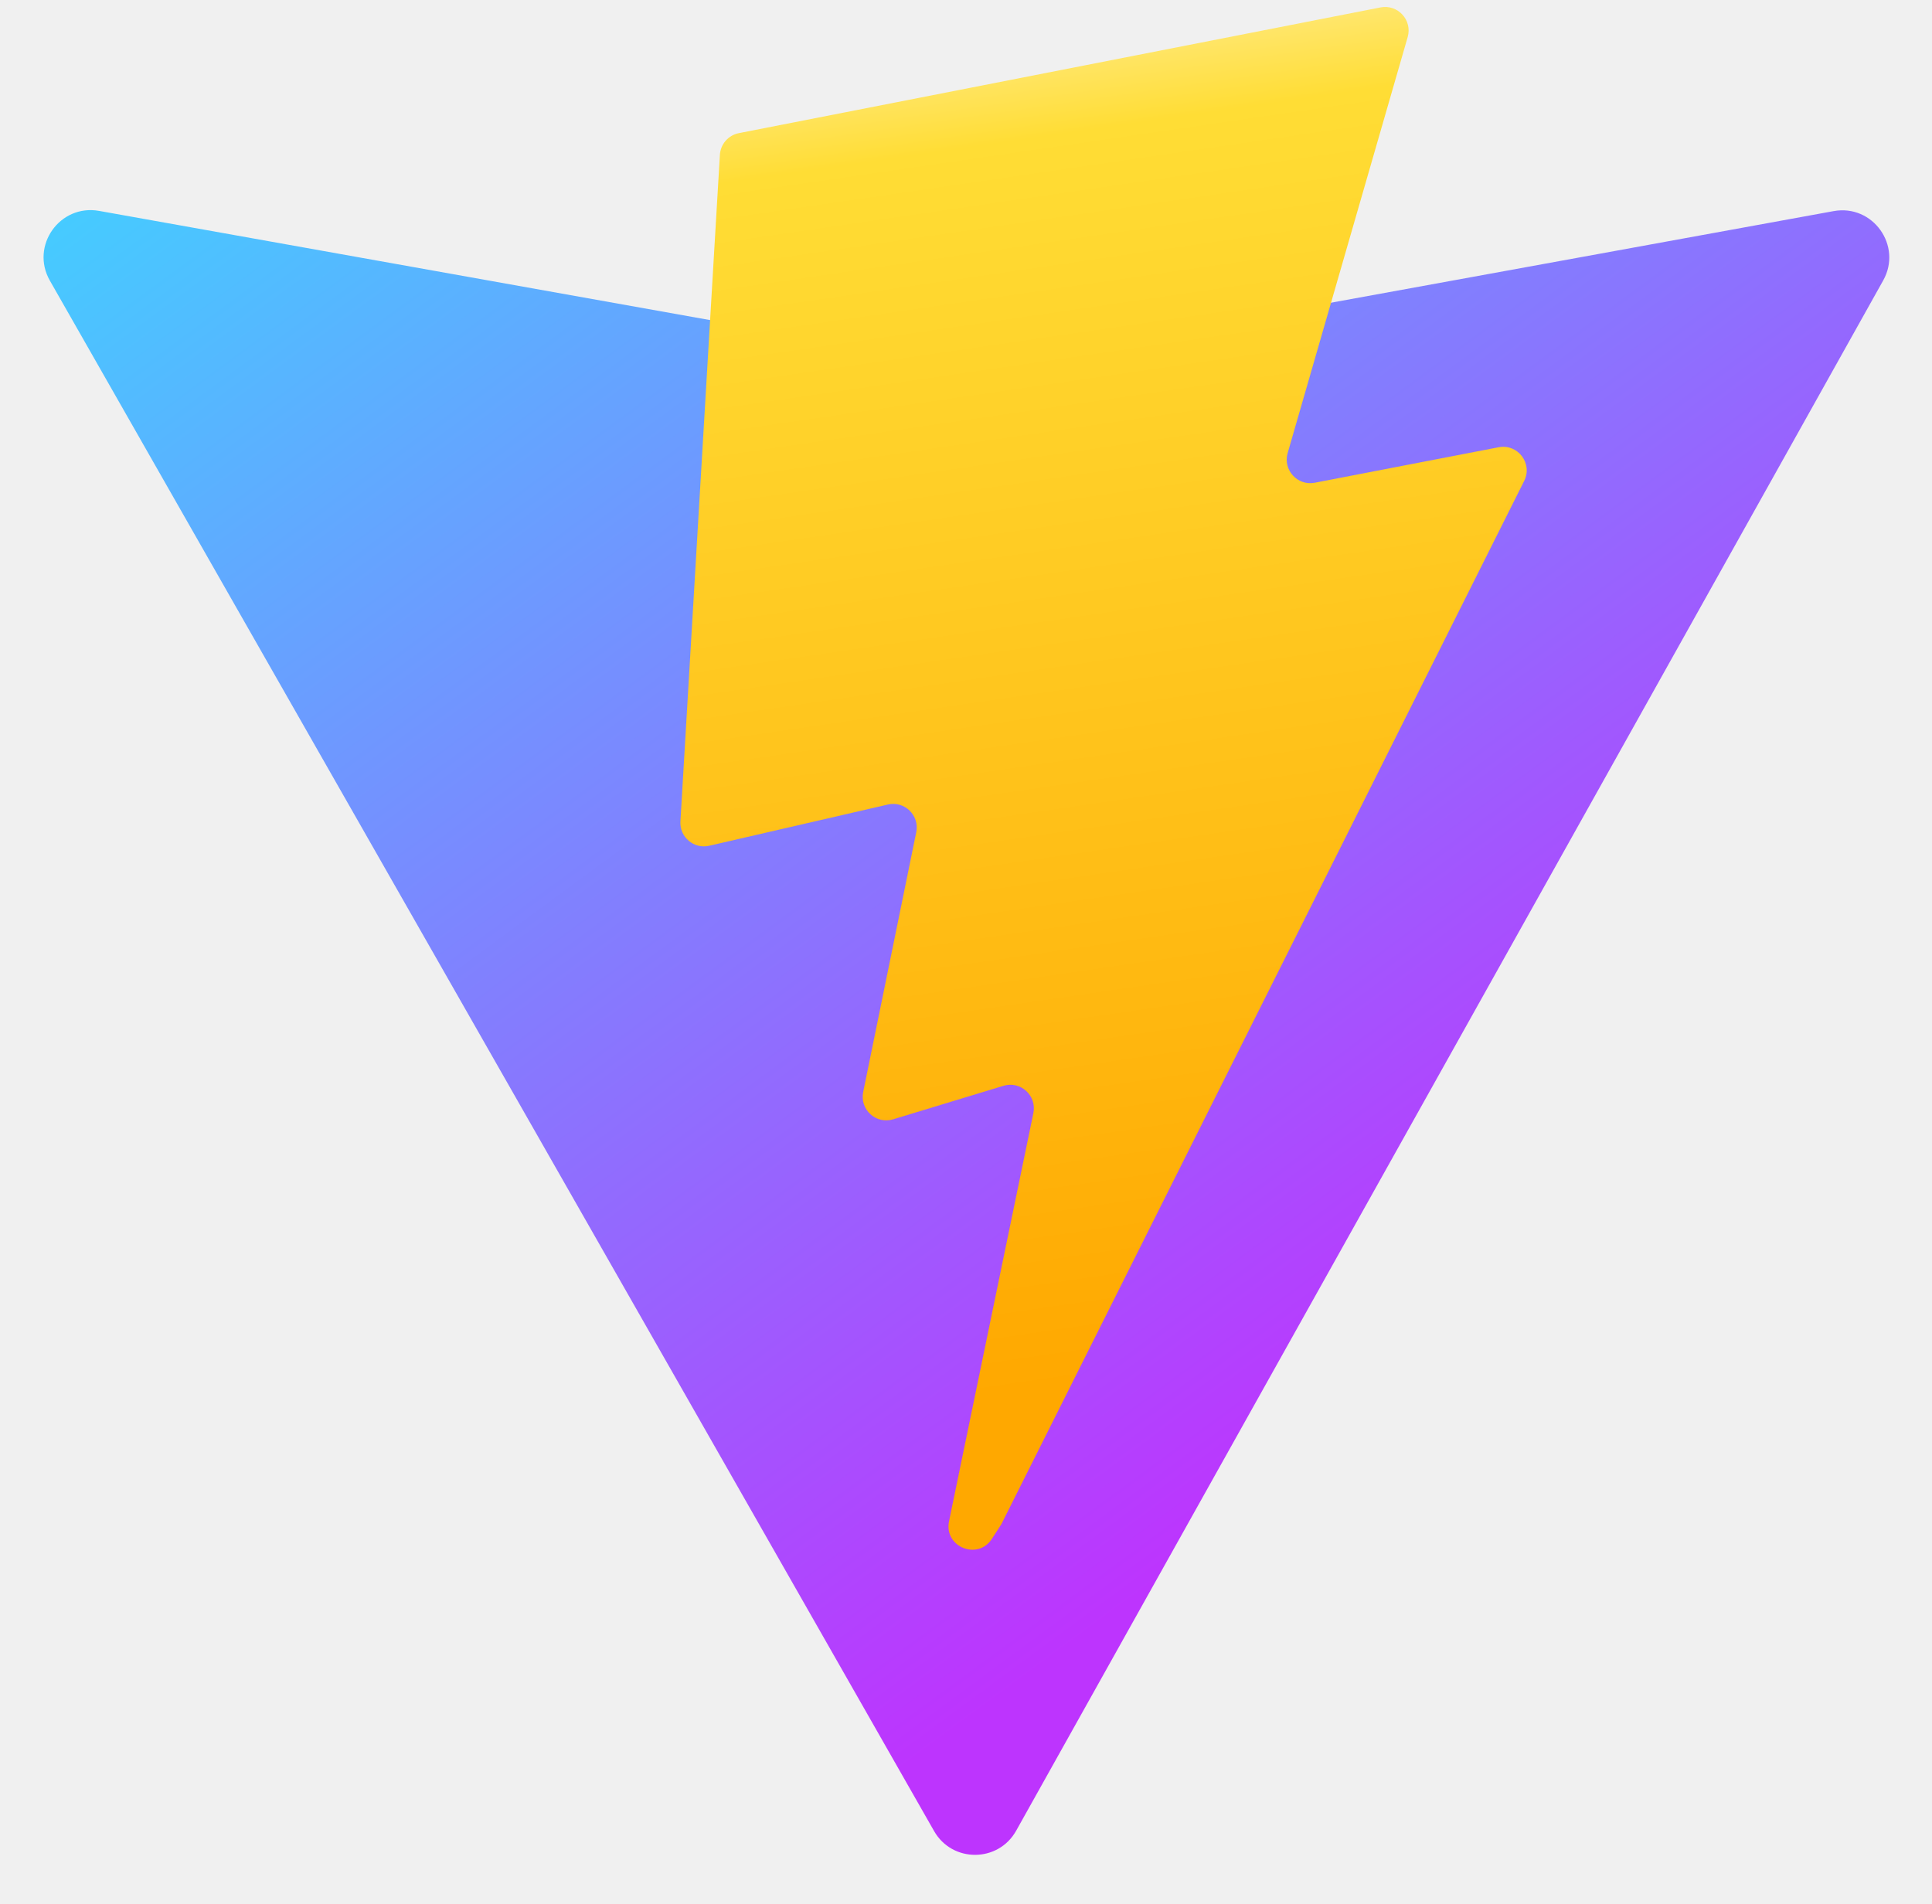
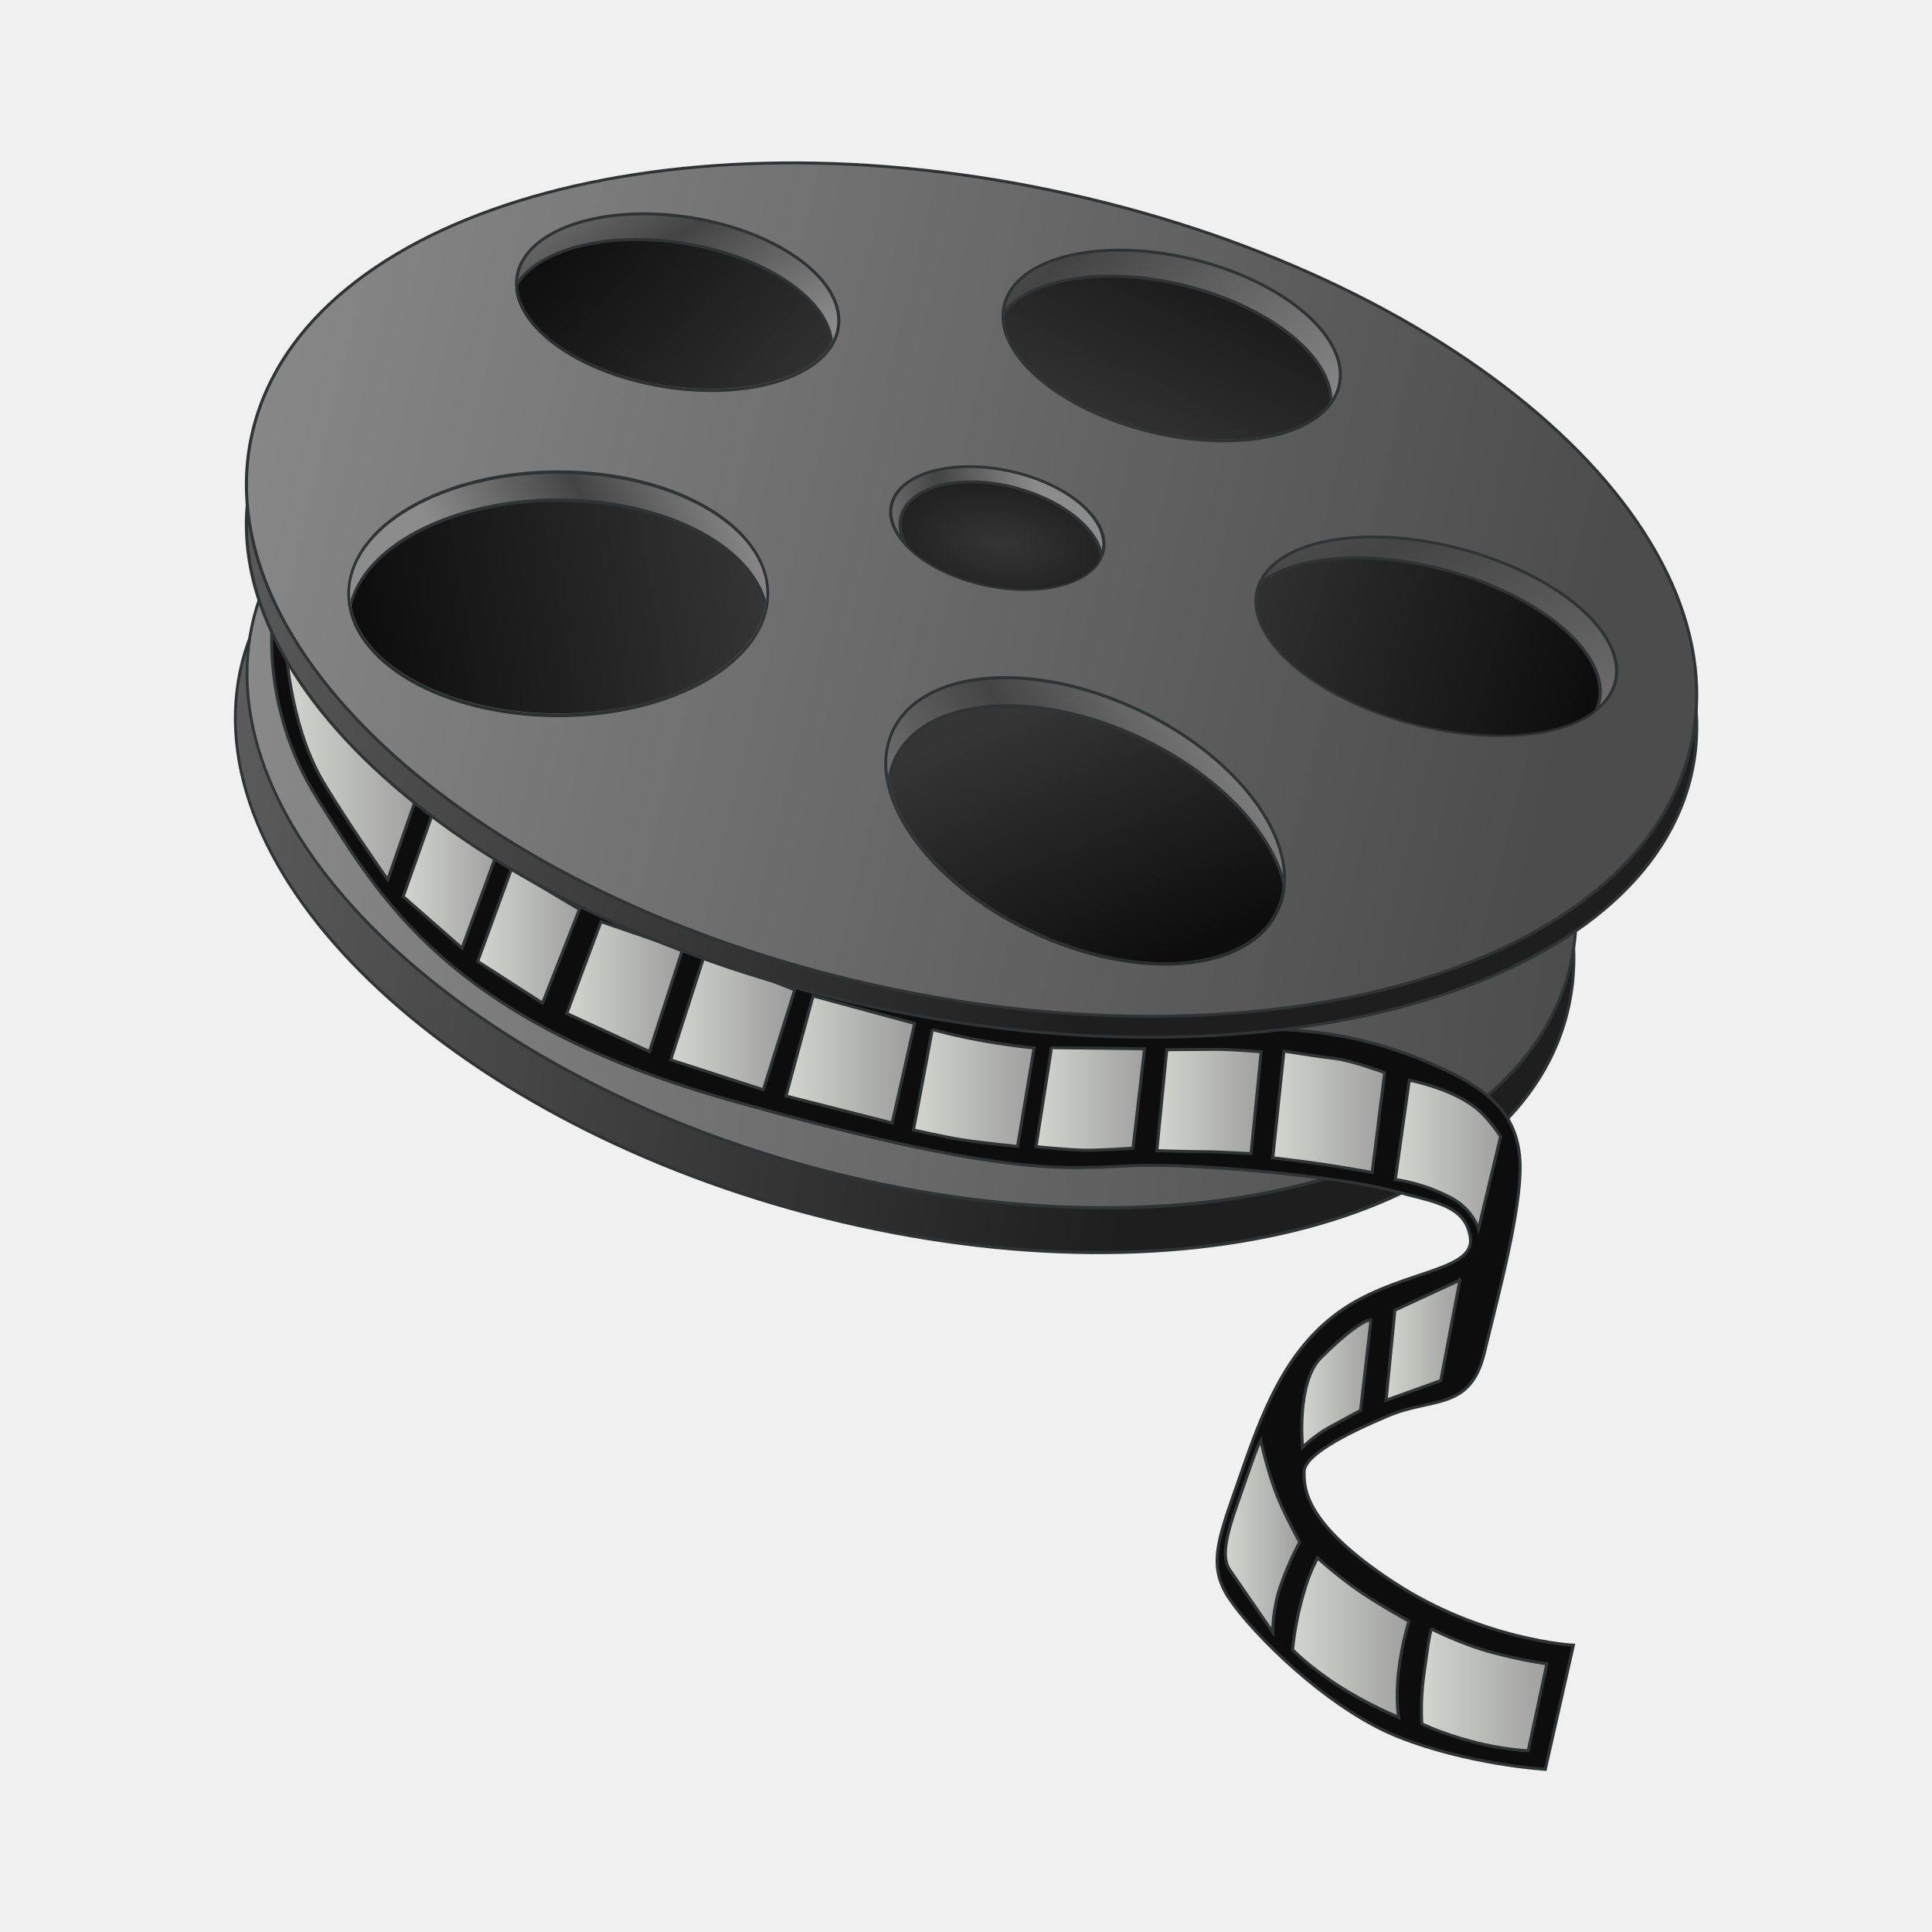
- <svg xmlns="http://www.w3.org/2000/svg" width="410" height="404" viewBox="0 0 410 404" fill="none">
-   <path d="M399.641 59.525L215.643 388.545C211.844 395.338 202.084 395.378 198.228 388.618L10.582 59.556C6.381 52.19 12.68 43.267 21.028 44.759L205.223 77.682C206.398 77.892 207.601 77.89 208.776 77.676L389.119 44.806C397.439 43.289 403.768 52.143 399.641 59.525Z" fill="url(#paint0_linear)" />
-   <path d="M292.965 1.574L156.801 28.255C154.563 28.694 152.906 30.59 152.771 32.866L144.395 174.33C144.198 177.662 147.258 180.248 150.51 179.498L188.42 170.749C191.967 169.931 195.172 173.055 194.443 176.622L183.18 231.775C182.422 235.487 185.907 238.661 189.532 237.56L212.947 230.446C216.577 229.344 220.065 232.527 219.297 236.242L201.398 322.875C200.278 328.294 207.486 331.249 210.492 326.603L212.5 323.5L323.454 102.072C325.312 98.365 322.108 94.137 318.036 94.923L279.014 102.454C275.347 103.161 272.227 99.746 273.262 96.158L298.731 7.867C299.767 4.273 296.636 0.855 292.965 1.574Z" fill="url(#paint1_linear)" />
-   <defs>
-     <linearGradient id="paint0_linear" x1="6" y1="33" x2="235" y2="344" gradientUnits="userSpaceOnUse">
-       <stop stop-color="#41D1FF" />
-       <stop offset="1" stop-color="#BD34FE" />
+ <svg xmlns="http://www.w3.org/2000/svg" xmlns:xlink="http://www.w3.org/1999/xlink" id="svg6485" viewBox="0 0 64 64" version="1.1">
+   <defs id="defs6487">
+     <linearGradient id="linearGradient7261">
+       <stop id="stop7263" style="stop-color:#d3d7cf" offset="0" />
+       <stop id="stop7265" style="stop-color:#9f9f9f" offset="1" />
    </linearGradient>
-     <linearGradient id="paint1_linear" x1="194.651" y1="8.818" x2="236.076" y2="292.989" gradientUnits="userSpaceOnUse">
-       <stop stop-color="#FFEA83" />
-       <stop offset="0.083" stop-color="#FFDD35" />
-       <stop offset="1" stop-color="#FFA800" />
+     <linearGradient id="linearGradient7251" y2="38.692" gradientUnits="userSpaceOnUse" x2="38.928" y1="35.879" x1="6.764">
+       <stop id="stop7247" style="stop-color:#5b5b5b" offset="0" />
+       <stop id="stop7249" style="stop-color:#1e1e1e" offset="1" />
+     </linearGradient>
+     <linearGradient id="linearGradient7259" y2="35.879" gradientUnits="userSpaceOnUse" x2="52.271" y1="35.879" x1="6.764">
+       <stop id="stop7255" style="stop-color:#898989" offset="0" />
+       <stop id="stop7257" style="stop-color:#4c4c4c" offset="1" />
+     </linearGradient>
+     <mask id="mask7717" maskUnits="userSpaceOnUse">
+       <path id="path7719" style="stroke-linejoin:round;color:#000000;stroke:#2e3436;stroke-linecap:round;stroke-width:.1;fill:#ffffff" d="m27.307 14.235a5.236 2.832 0 1 1 -10.473 0 5.236 2.832 0 1 1 10.473 0z" transform="translate(.080953 -.87907)" />
+     </mask>
+     <mask id="mask7722" maskUnits="userSpaceOnUse">
+       <path id="path7724" style="stroke-linejoin:round;color:#000000;stroke:#2e3436;stroke-linecap:round;stroke-width:.1;fill:#ffffff" d="m25.135 23.622a6.749 3.142 0 1 1 -13.498 0 6.749 3.142 0 1 1 13.498 0z" transform="translate(0 -.72567)" />
+     </mask>
+     <mask id="mask7727" maskUnits="userSpaceOnUse">
+       <path id="path7729" style="stroke-linejoin:round;color:#000000;stroke:#2e3436;stroke-linecap:round;stroke-width:.1;fill:#ffffff" d="m42.279 30.604a6.671 3.685 0 1 1 -13.343 0 6.671 3.685 0 1 1 13.343 0z" transform="translate(-.38286 -.74272)" />
+     </mask>
+     <mask id="mask7773" maskUnits="userSpaceOnUse">
+       <path id="path7775" style="stroke-linejoin:round;color:#000000;stroke:#2e3436;stroke-linecap:round;stroke-width:.1;fill:#ffffff" d="m44.761 15.321a5.469 2.832 0 1 1 -10.938 0 5.469 2.832 0 1 1 10.938 0z" transform="translate(.094565 -.86907)" />
+     </mask>
+     <mask id="mask7827" maskUnits="userSpaceOnUse">
+       <path id="path7829" style="stroke-linejoin:round;color:#000000;stroke:#2e3436;stroke-linecap:round;stroke-width:.1;fill:#ffffff" d="m53.217 24.398a5.741 3.142 0 1 1 -11.481 0 5.741 3.142 0 1 1 11.481 0z" transform="translate(.25051 -.85916)" />
+     </mask>
+     <mask id="mask7939" maskUnits="userSpaceOnUse">
+       <path id="path7941" style="stroke-linejoin:round;color:#000000;stroke:#2e3436;stroke-linecap:round;stroke-width:.097;fill:#ffffff" d="m41.038 22.07a7.835 4.848 0 1 1 -15.67 0 7.835 4.848 0 1 1 15.67 0z" transform="matrix(1.0447 -.040661 .00059508 1.0272 -2.1399 -.37839)" />
+     </mask>
+     <linearGradient id="linearGradient7982" y2="29.735" xlink:href="#linearGradient7261" gradientUnits="userSpaceOnUse" x2="13.792" y1="29.735" x1="9.247" />
+     <linearGradient id="linearGradient7984" y2="33.525" xlink:href="#linearGradient7261" gradientUnits="userSpaceOnUse" x2="16.348" y1="33.525" x1="13.147" />
+     <linearGradient id="linearGradient7986" y2="35.545" xlink:href="#linearGradient7261" gradientUnits="userSpaceOnUse" x2="19.112" y1="35.545" x1="15.615" />
+     <linearGradient id="linearGradient7988" y2="37.219" xlink:href="#linearGradient7261" gradientUnits="userSpaceOnUse" x2="22.404" y1="37.219" x1="18.567" />
+     <linearGradient id="linearGradient7990" y2="38.614" xlink:href="#linearGradient7261" gradientUnits="userSpaceOnUse" x2="25.87" y1="38.614" x1="22.01" />
+     <linearGradient id="linearGradient7992" y2="39.82" xlink:href="#linearGradient7261" gradientUnits="userSpaceOnUse" x2="29.903" y1="39.82" x1="25.829" />
+     <linearGradient id="linearGradient7994" y2="40.707" xlink:href="#linearGradient7261" gradientUnits="userSpaceOnUse" x2="34.049" gradientTransform="translate(0 988.36)" y1="40.707" x1="30.053" />
+     <linearGradient id="linearGradient7996" y2="1029.4" xlink:href="#linearGradient7261" gradientUnits="userSpaceOnUse" x2="37.834" y1="1029.4" x1="34.112" />
+     <linearGradient id="linearGradient7998" y2="41.089" xlink:href="#linearGradient7261" gradientUnits="userSpaceOnUse" x2="41.697" y1="41.089" x1="38.116" />
+     <linearGradient id="linearGradient8000" y2="41.428" xlink:href="#linearGradient7261" gradientUnits="userSpaceOnUse" x2="45.787" y1="41.428" x1="41.956" />
+     <linearGradient id="linearGradient8002" y2="42.779" xlink:href="#linearGradient7261" gradientUnits="userSpaceOnUse" x2="49.627" y1="42.779" x1="46.015" />
+     <linearGradient id="linearGradient8004" y2="48.931" xlink:href="#linearGradient7261" gradientUnits="userSpaceOnUse" x2="48.279" y1="48.931" x1="45.708" />
+     <linearGradient id="linearGradient8006" y2="50.369" xlink:href="#linearGradient7261" gradientUnits="userSpaceOnUse" x2="45.333" y1="50.369" x1="42.917" />
+     <linearGradient id="linearGradient8008" y2="55.432" xlink:href="#linearGradient7261" gradientUnits="userSpaceOnUse" x2="42.972" y1="55.432" x1="40.386" />
+     <linearGradient id="linearGradient8010" y2="58.782" xlink:href="#linearGradient7261" gradientUnits="userSpaceOnUse" x2="46.593" y1="58.782" x1="42.614" />
+     <linearGradient id="linearGradient8012" y2="60.517" xlink:href="#linearGradient7261" gradientUnits="userSpaceOnUse" x2="51.159" y1="60.517" x1="46.879" />
+     <linearGradient id="linearGradient8018" y2="21.984" gradientUnits="userSpaceOnUse" x2="24.876" y1="26.327" x1="16.508">
+       <stop id="stop7435-2" style="stop-color:#8c8c8c" offset="0" />
+       <stop id="stop7441-2" style="stop-color:#444444" offset=".5" />
+       <stop id="stop7437-6" style="stop-color:#8c8c8c" offset="1" />
+     </linearGradient>
+     <linearGradient id="linearGradient8020" y2="22.267" gradientUnits="userSpaceOnUse" x2="25.119" y1="25.02" x1="12.201">
+       <stop id="stop7451-3" style="stop-color:#0d0d0d" offset="0" />
+       <stop id="stop7453-4" style="stop-color:#353535" offset="1" />
+     </linearGradient>
+     <linearGradient id="linearGradient8022" y2="23.952" gradientUnits="userSpaceOnUse" x2="37.785" y1="35.542" x1="29.119">
+       <stop id="stop7435" style="stop-color:#8c8c8c" offset="0" />
+       <stop id="stop7441" style="stop-color:#444444" offset=".5" />
+       <stop id="stop7437" style="stop-color:#8c8c8c" offset="1" />
+     </linearGradient>
+     <linearGradient id="linearGradient8024" y2="27.042" gradientUnits="userSpaceOnUse" x2="32.653" y1="33.205" x1="38.691">
+       <stop id="stop7451" style="stop-color:#0d0d0d" offset="0" />
+       <stop id="stop7453" style="stop-color:#353535" offset="1" />
+     </linearGradient>
+     <linearGradient id="linearGradient8026" y2="12.374" gradientUnits="userSpaceOnUse" x2="32.749" y1="33.426" x1="54.312">
+       <stop id="stop7819" style="stop-color:#8c8c8c" offset="0" />
+       <stop id="stop7821" style="stop-color:#444444" offset=".485" />
+       <stop id="stop7823" style="stop-color:#8c8c8c" offset="1" />
+     </linearGradient>
+     <linearGradient id="linearGradient8028" y2="24.599" gradientUnits="userSpaceOnUse" x2="40.339" y1="23.901" x1="52.945">
+       <stop id="stop7451-3-4-1-4" style="stop-color:#0d0d0d" offset="0" />
+       <stop id="stop7453-4-7-2-6" style="stop-color:#353535" offset="1" />
+     </linearGradient>
+     <linearGradient id="linearGradient8030" y2="23.952" gradientUnits="userSpaceOnUse" x2="37.785" y1="29.825" x1="25.021">
+       <stop id="stop7435-28" style="stop-color:#8c8c8c" offset="0" />
+       <stop id="stop7441-9" style="stop-color:#444444" offset=".5" />
+       <stop id="stop7437-3" style="stop-color:#8c8c8c" offset="1" />
+     </linearGradient>
+     <radialGradient id="radialGradient8032" gradientUnits="userSpaceOnUse" cy="22.07" cx="33.202" gradientTransform="matrix(2.058 -.17303 -.087862 1.2223 -33.189 .83809)" r="7.956">
+       <stop id="stop7451-6" style="stop-color:#353535" offset="0" />
+       <stop id="stop7453-2" style="stop-color:#0d0d0d" offset="1" />
+     </radialGradient>
+     <linearGradient id="linearGradient8034" y2="10.244" gradientUnits="userSpaceOnUse" x2="15.942" y1="17.858" x1="23.511">
+       <stop id="stop7435-2-9" style="stop-color:#8c8c8c" offset="0" />
+       <stop id="stop7441-2-3" style="stop-color:#444444" offset=".5" />
+       <stop id="stop7437-6-0" style="stop-color:#8c8c8c" offset="1" />
+     </linearGradient>
+     <linearGradient id="linearGradient8036" y2="17.846" gradientUnits="userSpaceOnUse" x2="26.528" y1="12.223" x1="17.429">
+       <stop id="stop7451-3-4" style="stop-color:#0d0d0d" offset="0" />
+       <stop id="stop7453-4-7" style="stop-color:#353535" offset="1" />
+     </linearGradient>
+     <linearGradient id="linearGradient8038" y2="9.282" gradientUnits="userSpaceOnUse" x2="26.004" y1="20.482" x1="42.769">
+       <stop id="stop7435-2-9-4" style="stop-color:#8c8c8c" offset="0" />
+       <stop id="stop7441-2-3-4" style="stop-color:#444444" offset=".5" />
+       <stop id="stop7437-6-0-6" style="stop-color:#8c8c8c" offset="1" />
+     </linearGradient>
+     <linearGradient id="linearGradient8040" y2="18.28" gradientUnits="userSpaceOnUse" x2="37.731" y1="8.709" x1="39.755">
+       <stop id="stop7451-3-4-1" style="stop-color:#0d0d0d" offset="0" />
+       <stop id="stop7453-4-7-2" style="stop-color:#353535" offset="1" />
    </linearGradient>
  </defs>
+   <g id="layer1" transform="translate(0 -988.36)">
+     <g id="g7943" transform="translate(.14475 -4.5365)">
+       <g id="g7317">
+         <path id="path7082" style="stroke-linejoin:round;color:#000000;stroke:#2e3436;stroke-linecap:round;stroke-width:.095;fill:url(#linearGradient7251)" d="m52.208 35.879c0 6.405-10.159 11.598-22.691 11.598s-22.691-5.192-22.691-11.598c0-6.405 10.159-11.598 22.691-11.598s22.691 5.192 22.691 11.598z" transform="matrix(.97483 .21459 -.13084 1.1068 5.7428 974.61)" />
+         <path id="path7084" style="stroke-linejoin:round;color:#000000;stroke:#2e3436;stroke-linecap:round;stroke-width:.095;fill:url(#linearGradient7259)" d="m52.208 35.879c0 6.405-10.159 11.598-22.691 11.598s-22.691-5.192-22.691-11.598c0-6.405 10.159-11.598 22.691-11.598s22.691 5.192 22.691 11.598z" transform="matrix(.96801 .21459 -.12992 1.1068 6.144 973.13)" />
+       </g>
+       <g id="g7403">
+         <path id="path7086" style="stroke:#2e3436;stroke-width:.1;fill:#0d0d0d" transform="translate(0 988.36)" d="m8.921 24.747s-0.543 3.103 1.474 6.284c2.017 3.181 4.267 7.292 13.576 9.93 9.309 2.638 11.249 2.274 13.421 2.188 2.051-0.081 6.801 0.347 8.611 0.837 1.363 0.37 2.405 0.465 2.56 1.552 0.155 1.086-2.172 1.086-4.034 2.25s-2.715 3.103-3.491 5.353c-0.776 2.25-1.241 3.181-0.465 4.344 0.776 1.164 3.258 3.646 5.585 4.577 2.327 0.931 4.887 1.086 4.887 1.086l0.931-4.112s-3.026-0.155-5.973-2.095c-2.948-1.939-2.948-3.103-2.948-3.646 0-0.543 1.319-1.241 2.793-1.862 1.474-0.621 2.715-0.155 3.181-2.095 0.465-1.939 1.319-5.042 1.164-6.516-0.155-1.474-1.086-2.25-2.87-3.026-1.784-0.776-3.568-1.164-5.585-1.164s-9.154 0.543-14.817-1.319c-5.663-1.862-13.343-6.904-14.972-8.766-1.629-1.862-2.453-2.802-3.026-3.801z" />
+         <g id="g7299">
+           <path id="path7088" d="m9.309 25.792s0.113 2.715 1.231 4.609c0.799 1.352 2.159 3.278 2.159 3.278l1.029-2.956s-0.743-0.444-2.238-1.785c-1.329-1.192-1.755-2.573-2.182-3.145z" style="stroke:#2e3436;stroke-width:.1;fill:url(#linearGradient7982)" transform="translate(0 988.36)" />
+           <path id="path7090" d="m14.322 31.102-1.112 3.133 1.952 1.711 1.125-3.064-1.964-1.78z" style="stroke:#2e3436;stroke-width:.1;fill:url(#linearGradient7984)" transform="translate(0 988.36)" />
+           <path id="path7105" d="m16.799 33.321 2.251 1.339-1.222 3.108-2.15-1.384 1.121-3.064z" style="color:#000000;stroke:#2e3436;stroke-width:.1;fill:url(#linearGradient7986)" transform="translate(0 988.36)" />
+           <path id="path7115" d="m19.764 35.067 2.702 0.926-1.096 3.377-2.741-1.262 1.135-3.041z" style="color:#000000;stroke:#2e3436;stroke-width:.1;fill:url(#linearGradient7988)" transform="translate(0 988.36)" />
+           <path id="path7125" d="m23.197 36.154 2.985 1.172-1.041 3.311-3.069-0.991 1.125-3.491z" style="color:#000000;stroke:#2e3436;stroke-width:.1;fill:url(#linearGradient7990)" transform="translate(0 988.36)" />
+           <path id="path7135" d="m26.789 37.528 3.364 0.911-0.743 3.297-3.519-0.893 0.898-3.315z" style="color:#000000;stroke:#2e3436;stroke-width:.1;fill:url(#linearGradient7992)" transform="translate(0 988.36)" />
+           <path id="path7145" style="color:#000000;stroke:#2e3436;stroke-width:.1;fill:url(#linearGradient7994)" d="m30.741 1027s0.838 0.234 1.81 0.399c0.977 0.165 1.56 0.211 1.56 0.211l-0.548 3.266s-1.24-0.129-1.818-0.22c-0.7-0.11-1.63-0.329-1.63-0.329l0.626-3.328z" />
+           <path id="path7155" style="color:#000000;stroke:#2e3436;stroke-width:.1;fill:url(#linearGradient7996)" d="m34.668 1027.6 3.103 0.04-0.384 3.289s-1.071 0.078-1.606 0.07c-0.535-0.01-1.606-0.117-1.606-0.117l0.494-3.157v-0-0.125z" />
+           <path id="path7165" d="m38.508 39.309s1.084-0.008 1.61-0.012c0.526-0.004 1.516 0.082 1.516 0.082l-0.337 3.376s-1.04-0.065-1.56-0.067c-0.52-0.001-1.56-0.035-1.56-0.035l0.329-3.344z" style="color:#000000;stroke:#2e3436;stroke-width:.1;fill:url(#linearGradient7998)" transform="translate(0 988.36)" />
+           <path id="path7175" d="m42.387 39.356s1.165 0.185 1.7 0.247c0.535 0.061 1.638 0.466 1.638 0.466l-0.415 3.307s-1.097-0.193-1.646-0.274c-0.549-0.081-1.646-0.212-1.646-0.212l0.369-3.534z" style="color:#000000;stroke:#2e3436;stroke-width:.1;fill:url(#linearGradient8000)" transform="translate(0 988.36)" />
+           <path id="path7185" d="m46.54 40.319s1.31 0.244 2.155 0.878c0.466 0.35 0.869 0.987 0.869 0.987l-0.729 3.056s-0.197-0.622-0.848-0.987c-0.947-0.533-1.91-0.642-1.91-0.642l0.462-3.291z" style="color:#000000;stroke:#2e3436;stroke-width:.1;fill:url(#linearGradient8002)" transform="translate(0 988.36)" />
+           <path id="path7195" d="m48.217 46.94-0.635 3.331-1.811 0.651 0.292-2.986 2.155-0.995z" style="color:#000000;stroke:#2e3436;stroke-width:.1;fill:url(#linearGradient8004)" transform="translate(0 988.36)" />
+           <path id="path7205" d="m45.271 48.257-0.345 3.001s-0.549 0.29-1.042 0.564c-0.494 0.274-0.878 0.658-0.878 0.658s-0.219-2.139 0.603-2.962c0.823-0.823 1.442-1.261 1.662-1.261z" style="color:#000000;stroke:#2e3436;stroke-width:.1;fill:url(#linearGradient8006)" transform="translate(0 988.36)" />
+           <path id="path7215" d="m41.619 52.253s0.18 0.831 0.454 1.599c0.274 0.768 0.837 1.769 0.837 1.769s-0.357 0.631-0.645 1.481c-0.266 0.786-0.247 1.508-0.247 1.508l-1.426-2.071c-0.262-0.381-0.155-1.024 0.235-2.139 0.439-1.253 0.682-1.983 0.792-2.148z" style="color:#000000;stroke:#2e3436;stroke-width:.1;fill:url(#linearGradient8008)" transform="translate(0 988.36)" />
+           <path id="path7225" d="m43.499 56.142s0.672 0.617 1.44 1.138c0.67 0.455 1.591 0.96 1.591 0.96s-0.233 0.713-0.343 1.646c-0.11 0.933-0 1.536-0 1.536s-1.001-0.398-2.016-1.056c-0.985-0.639-1.495-1.179-1.495-1.179s0.055-0.727 0.274-1.55c0.219-0.823 0.31-0.995 0.549-1.495z" style="color:#000000;stroke:#2e3436;stroke-width:.1;fill:url(#linearGradient8010)" transform="translate(0 988.36)" />
+           <path id="path7235" d="m47.284 58.501s0.987 0.507 2.03 0.782 1.783 0.37 1.783 0.37l-0.617 2.88s-0.809-0.027-1.851-0.302c-1.042-0.274-1.673-0.59-1.673-0.59s-0.055-0.713 0.055-1.536c0.11-0.823 0.219-1.605 0.274-1.605z" style="color:#000000;stroke:#2e3436;stroke-width:.1;fill:url(#linearGradient8012)" transform="translate(0 988.36)" />
+         </g>
+       </g>
+       <g id="g7395">
+         <path id="path7023" style="stroke-linejoin:round;stroke-width:.102;color:#000000;stroke:#2e3436;stroke-linecap:round;fill:url(#linearGradient7251)" d="m56.242 23.699c0 7.648-10.697 13.847-23.893 13.847s-23.893-6.2-23.893-13.847c0-7.648 10.697-13.847 23.893-13.847s23.893 6.2 23.893 13.847z" transform="matrix(.99607 .21408 -.23368 .91252 5.355 985.07)" />
+         <path id="path6511" style="stroke-linejoin:round;stroke-width:.1;color:#000000;stroke:#2e3436;stroke-linecap:round;fill:url(#linearGradient7259)" d="m56.242 23.699c0 7.648-10.697 13.847-23.893 13.847s-23.893-6.2-23.893-13.847c0-7.648 10.697-13.847 23.893-13.847s23.893 6.2 23.893 13.847z" transform="matrix(.99607 .22193 -.23368 .94595 5.355 982.83)" />
+       </g>
+       <path id="path7025" style="stroke-linejoin:round;color:#000000;stroke:#2e3436;stroke-linecap:round;stroke-width:.087;fill:url(#linearGradient8018)" d="m25.135 23.622c0 1.735-3.022 3.142-6.749 3.142s-6.749-1.407-6.749-3.142 3.022-3.142 6.749-3.142 6.749 1.407 6.749 3.142z" transform="matrix(1.0287 0 0 1.2829 -.56611 982.26)" />
+       <path id="path7027" style="stroke-linejoin:round;color:#000000;stroke:#2e3436;stroke-linecap:round;stroke-width:.087;fill:url(#linearGradient8020)" d="m25.135 23.622c0 1.735-3.022 3.142-6.749 3.142s-6.749-1.407-6.749-3.142 3.022-3.142 6.749-3.142 6.749 1.407 6.749 3.142z" mask="url(#mask7722)" transform="matrix(1.0287 0 0 1.2829 -.56611 983.19)" />
+       <path id="path7031" style="stroke-linejoin:round;color:#000000;stroke:#2e3436;stroke-linecap:round;stroke-width:.093;fill:url(#linearGradient8022)" d="m42.279 30.604c0 2.035-2.987 3.685-6.671 3.685s-6.671-1.65-6.671-3.685c0-2.035 2.987-3.685 6.671-3.685s6.671 1.65 6.671 3.685z" transform="matrix(.96574 .42197 -.39338 1.0359 13.453 973.36)" />
+       <path id="path7033" style="stroke-linejoin:round;color:#000000;stroke:#2e3436;stroke-linecap:round;stroke-width:.093;fill:url(#linearGradient8024)" d="m42.279 30.604c0 2.035-2.987 3.685-6.671 3.685s-6.671-1.65-6.671-3.685c0-2.035 2.987-3.685 6.671-3.685s6.671 1.65 6.671 3.685z" mask="url(#mask7727)" transform="matrix(.96574 .42197 -.39338 1.0359 13.53 974.29)" />
+       <path id="path7037" style="stroke-linejoin:round;color:#000000;stroke:#2e3436;stroke-linecap:round;stroke-width:.099;fill:url(#linearGradient8026)" d="m53.217 24.398c0 1.735-2.57 3.142-5.741 3.142s-5.741-1.407-5.741-3.142 2.57-3.142 5.741-3.142 5.741 1.407 5.741 3.142z" transform="matrix(1.0238 .29254 -.33353 .89797 6.9686 978.17)" />
+       <path id="path7039" style="stroke-linejoin:round;color:#000000;stroke:#2e3436;stroke-linecap:round;stroke-width:.099;fill:url(#linearGradient8028)" d="m53.217 24.398c0 1.735-2.57 3.142-5.741 3.142s-5.741-1.407-5.741-3.142 2.57-3.142 5.741-3.142 5.741 1.407 5.741 3.142z" mask="url(#mask7827)" transform="matrix(1.0238 .29254 -.33353 .89797 6.4255 978.86)" />
+       <path id="path7043" style="stroke-linejoin:round;color:#000000;stroke:#2e3436;stroke-linecap:round;stroke-width:.234;fill:url(#linearGradient8030)" d="m41.038 22.07c0 2.678-3.508 4.848-7.835 4.848-4.327 0-7.835-2.171-7.835-4.848 0-2.678 3.508-4.848 7.835-4.848 4.327 0 7.835 2.171 7.835 4.848z" transform="matrix(.44315 .11256 -.1318 .37847 21.087 998.3)" />
+       <path id="path7045" style="stroke-linejoin:round;color:#000000;stroke:#2e3436;stroke-linecap:round;stroke-width:.242;fill:url(#radialGradient8032)" d="m41.038 22.07c0 2.678-3.508 4.848-7.835 4.848-4.327 0-7.835-2.171-7.835-4.848 0-2.678 3.508-4.848 7.835-4.848 4.327 0 7.835 2.171 7.835 4.848z" mask="url(#mask7939)" transform="matrix(.4192 .12208 -.12854 .36836 21.936 998.7)" />
+       <path id="path7068" style="stroke-linejoin:round;color:#000000;stroke:#2e3436;stroke-linecap:round;stroke-width:.099;fill:url(#linearGradient8034)" d="m27.307 14.235c0 1.564-2.344 2.832-5.236 2.832s-5.236-1.268-5.236-2.832 2.344-2.832 5.236-2.832 5.236 1.268 5.236 2.832z" transform="matrix(1.0155 .16626 -.17122 .98608 2.3277 985.2)" />
+       <path id="path7070" style="stroke-linejoin:round;color:#000000;stroke:#2e3436;stroke-linecap:round;stroke-width:.099;fill:url(#linearGradient8036)" d="m27.307 14.235c0 1.564-2.344 2.832-5.236 2.832s-5.236-1.268-5.236-2.832 2.344-2.832 5.236-2.832 5.236 1.268 5.236 2.832z" mask="url(#mask7717)" transform="matrix(1.0155 .16626 -.17122 .98608 2.095 986.05)" />
+       <path id="path7074" style="stroke-linejoin:round;color:#000000;stroke:#2e3436;stroke-linecap:round;stroke-width:.096;fill:url(#linearGradient8038)" d="m44.761 15.321c0 1.564-2.449 2.832-5.469 2.832s-5.469-1.268-5.469-2.832 2.449-2.832 5.469-2.832 5.469 1.268 5.469 2.832z" transform="matrix(1.0137 .24551 -.24675 1.0087 2.6196 979.24)" />
+       <path id="path7076" style="stroke-linejoin:round;color:#000000;stroke:#2e3436;stroke-linecap:round;stroke-width:.096;fill:url(#linearGradient8040)" d="m44.761 15.321c0 1.564-2.449 2.832-5.469 2.832s-5.469-1.268-5.469-2.832 2.449-2.832 5.469-2.832 5.469 1.268 5.469 2.832z" mask="url(#mask7773)" transform="matrix(1.0137 .24551 -.24675 1.0087 2.3093 980.1)" />
+     </g>
+   </g>
</svg>
